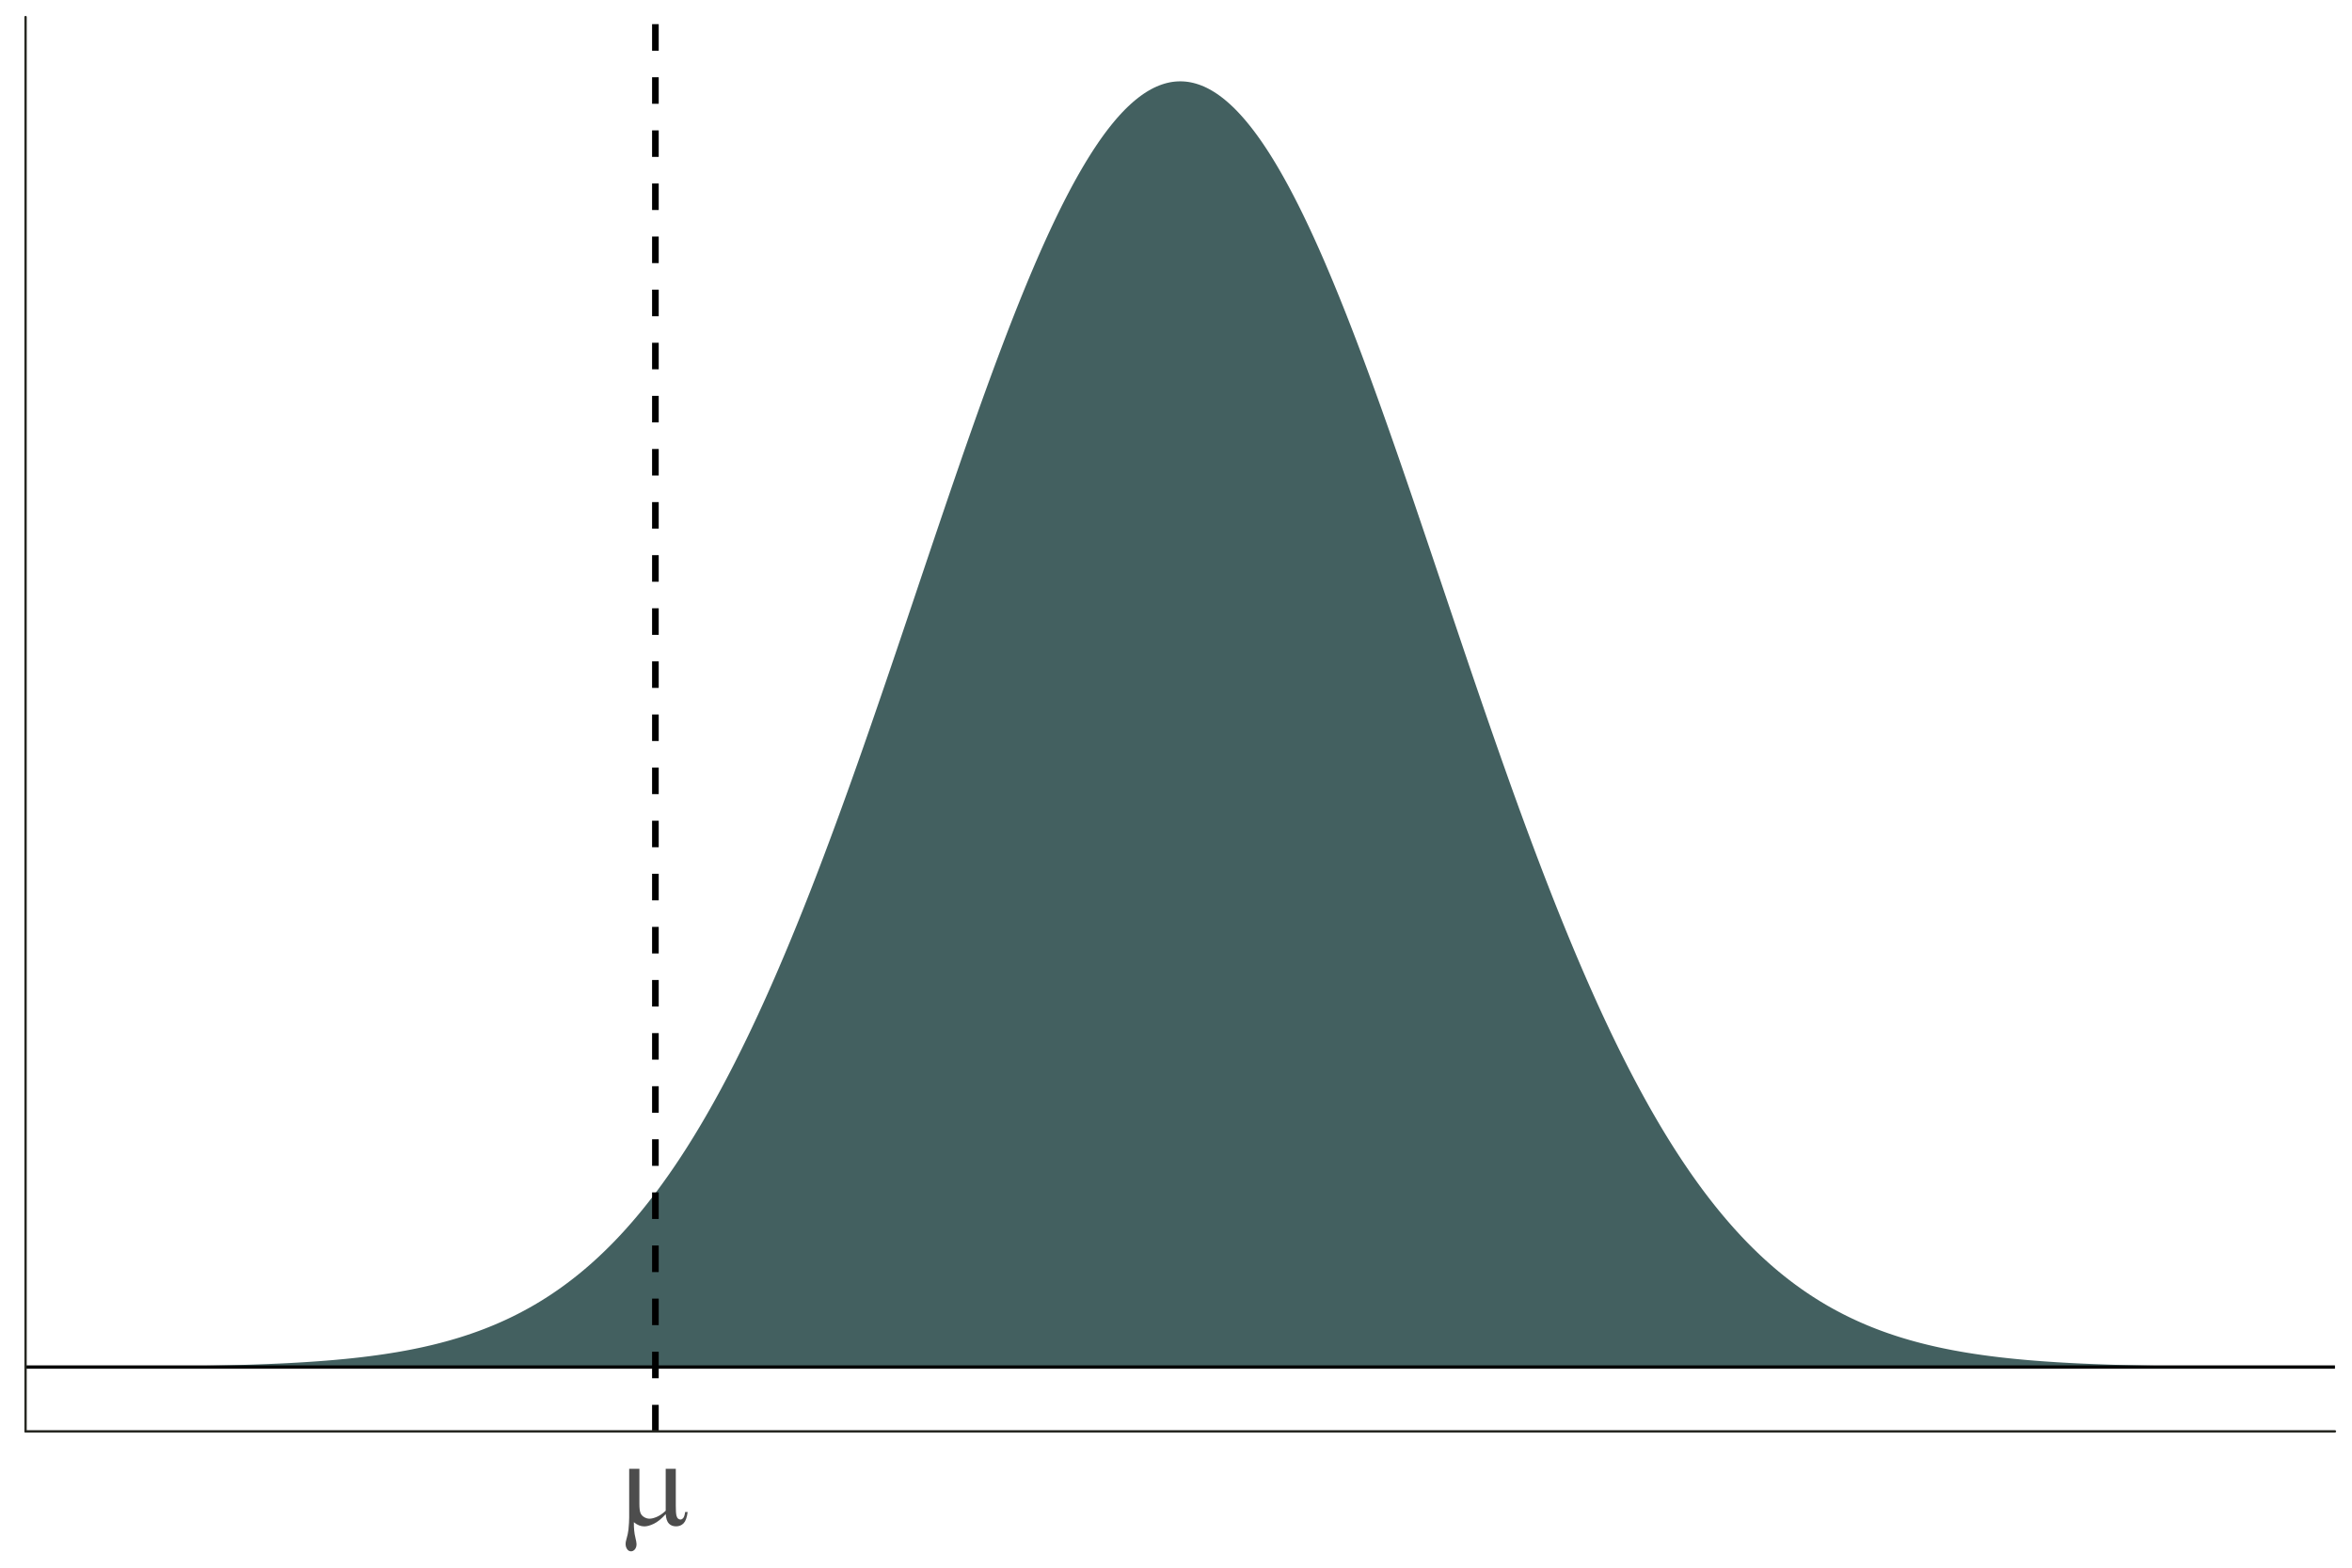
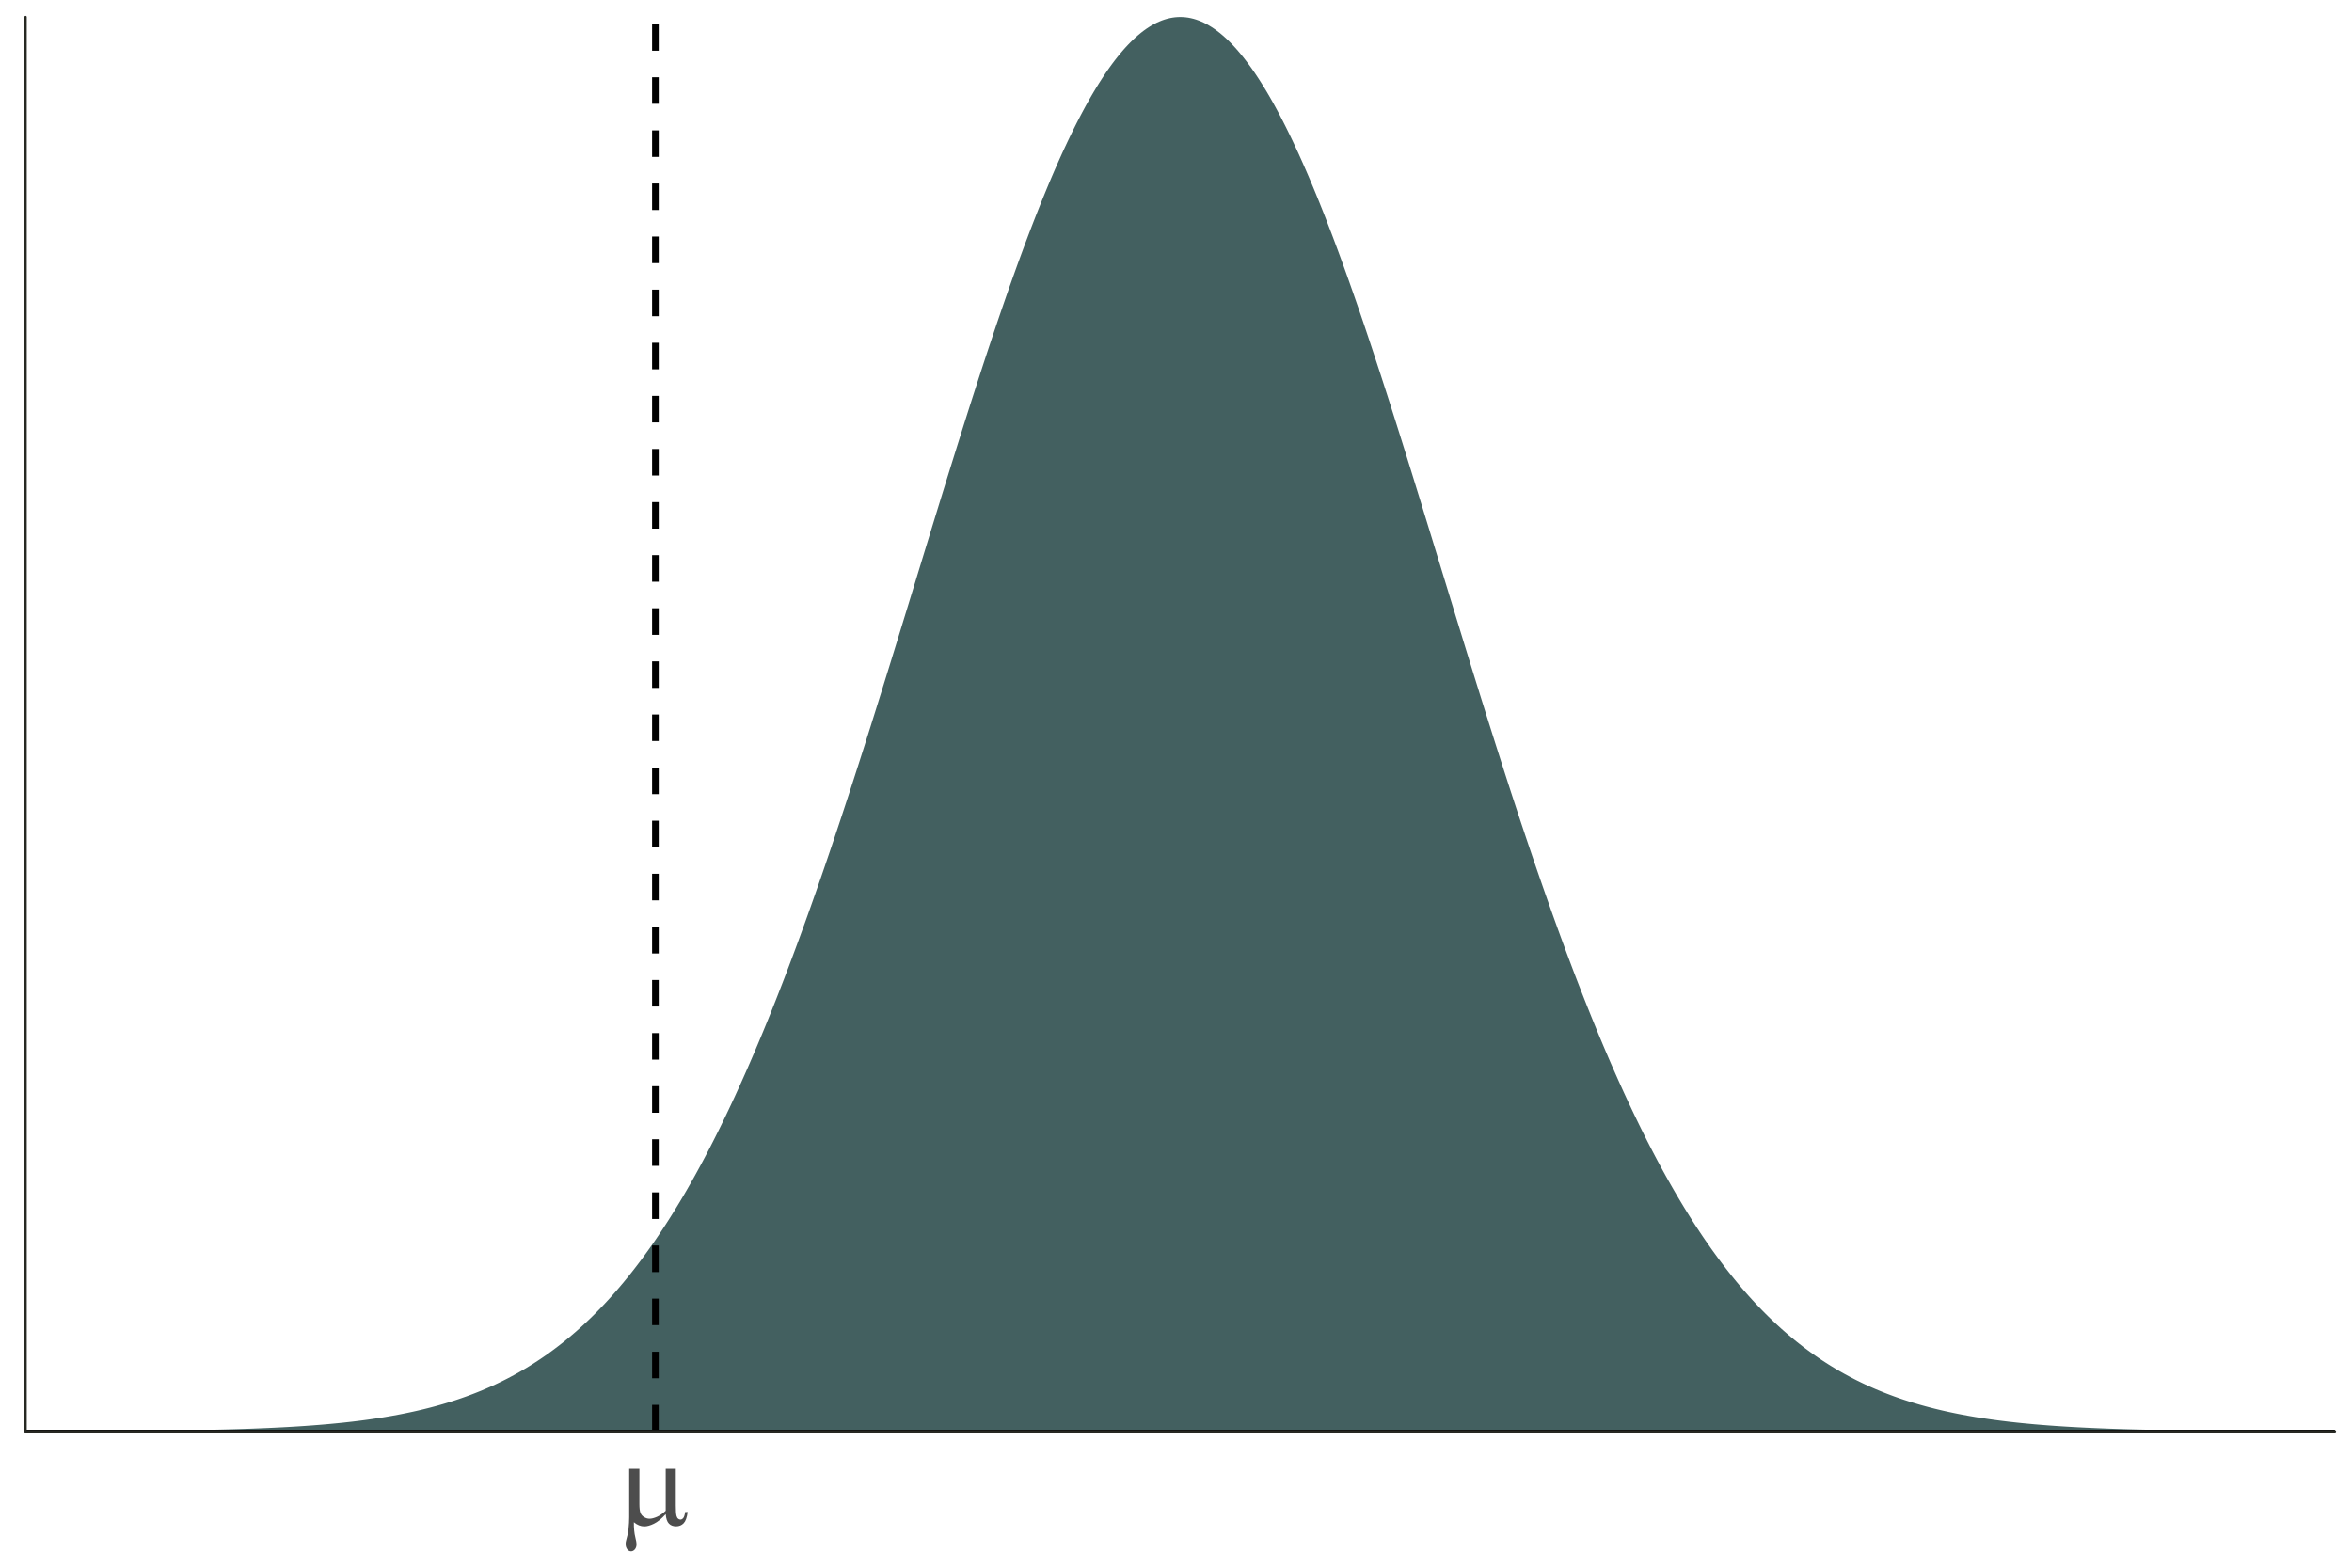
<svg xmlns="http://www.w3.org/2000/svg" xmlns:xlink="http://www.w3.org/1999/xlink" width="756pt" height="504pt" viewBox="0 0 756 504" version="1.1">
  <defs>
    <g>
      <symbol overflow="visible" id="glyph0-0">
        <path style="stroke:none;" d="M 2.012 0 L 2.012 -25 L 22.012 -25 L 22.012 0 Z M 2.637 -0.625 L 21.387 -0.625 L 21.387 -24.375 L 2.637 -24.375 Z M 2.637 -0.625 " />
      </symbol>
      <symbol overflow="visible" id="glyph0-1">
        <path style="stroke:none;" d="M 18.555 -17.891 L 18.555 -6.113 C 18.551 -4.547 18.621 -3.453 18.77 -2.832 C 18.883 -2.387 19.059 -2.07 19.297 -1.875 C 19.527 -1.68 19.777 -1.582 20.039 -1.582 C 20.363 -1.582 20.664 -1.742 20.945 -2.07 C 21.223 -2.391 21.43 -3.035 21.562 -4.004 L 22.363 -4.004 C 22.141 -2.254 21.711 -1.051 21.074 -0.391 C 20.434 0.273 19.625 0.602 18.652 0.605 C 17.684 0.602 16.918 0.312 16.348 -0.273 C 15.773 -0.855 15.426 -1.871 15.312 -3.32 C 13.98 -1.848 12.723 -0.82 11.531 -0.242 C 10.34 0.336 9.309 0.621 8.438 0.625 C 7.852 0.621 7.277 0.508 6.719 0.281 C 6.156 0.055 5.609 -0.277 5.078 -0.723 C 5.051 1.168 5.215 2.812 5.566 4.219 C 5.812 5.219 5.934 5.922 5.938 6.328 C 5.934 7.031 5.754 7.59 5.398 8.008 C 5.039 8.422 4.633 8.629 4.18 8.633 C 3.707 8.629 3.324 8.449 3.027 8.086 C 2.621 7.59 2.418 6.969 2.422 6.23 C 2.418 5.863 2.496 5.41 2.656 4.863 C 3.016 3.637 3.246 2.566 3.34 1.66 C 3.496 0.098 3.574 -1.227 3.574 -2.324 L 3.574 -17.891 L 6.855 -17.891 L 6.855 -6.621 C 6.855 -5.293 6.965 -4.336 7.188 -3.75 C 7.406 -3.164 7.805 -2.699 8.379 -2.363 C 8.949 -2.02 9.52 -1.852 10.098 -1.855 C 10.77 -1.852 11.57 -2.055 12.5 -2.461 C 13.422 -2.863 14.359 -3.512 15.312 -4.414 L 15.312 -17.891 Z M 18.555 -17.891 " />
      </symbol>
    </g>
    <clipPath id="clip1">
-       <path d="M 8.219 438 L 750.52 438 L 750.52 441 L 8.219 441 Z M 8.219 438 " />
+       <path d="M 41 5.48 L 717 5.48 L 717 460.172 L 41 460.172 Z M 41 5.48 " />
    </clipPath>
    <clipPath id="clip2">
+       <path d="M 8.219 459 L 750.52 459 L 750.52 460.172 L 8.219 460.172 Z M 8.219 459 " />
+     </clipPath>
+     <clipPath id="clip3">
      <path d="M 209 5.48 L 212 5.48 L 212 460.172 L 209 460.172 Z M 209 5.48 " />
    </clipPath>
  </defs>
  <g id="surface124">
    <rect x="0" y="0" width="756" height="504" style="fill:rgb(100%,100%,100%);fill-opacity:1;stroke:none;" />
-     <path style=" stroke:none;fill-rule:nonzero;fill:rgb(18.431%,30.98%,30.98%);fill-opacity:0.902;" d="M 41.961 439.363 L 42.805 439.359 L 43.648 439.352 L 44.492 439.348 L 45.336 439.34 L 46.18 439.336 L 47.02 439.328 L 52.926 439.273 L 53.77 439.262 L 54.613 439.254 L 55.457 439.242 L 56.301 439.234 L 60.52 439.176 L 61.359 439.164 L 62.203 439.152 L 63.047 439.137 L 63.891 439.125 L 68.953 439.031 L 74.016 438.914 L 74.859 438.891 L 75.699 438.871 L 76.543 438.848 L 77.387 438.82 L 79.074 438.773 L 81.605 438.691 L 85.824 438.535 L 87.512 438.465 L 88.355 438.426 L 89.199 438.391 L 90.043 438.352 L 90.883 438.312 L 93.414 438.184 L 95.945 438.043 L 97.633 437.941 L 100.164 437.777 L 101.852 437.66 L 103.539 437.535 L 104.383 437.469 L 105.223 437.402 L 106.91 437.262 L 107.754 437.188 L 110.285 436.953 L 111.129 436.871 L 112.816 436.699 L 113.66 436.609 L 115.348 436.422 L 116.191 436.324 L 117.035 436.223 L 118.723 436.012 L 119.562 435.902 L 121.25 435.676 L 122.938 435.434 L 123.781 435.309 L 124.625 435.18 L 125.469 435.047 L 127.156 434.773 L 128 434.629 L 128.844 434.48 L 130.531 434.176 L 131.375 434.016 L 132.219 433.852 L 133.062 433.684 L 133.902 433.512 L 134.746 433.336 L 135.59 433.156 L 136.434 432.969 L 137.277 432.777 L 138.121 432.582 L 138.965 432.383 L 139.809 432.176 L 140.652 431.965 L 141.496 431.75 L 142.34 431.527 L 143.184 431.301 L 144.027 431.07 L 144.871 430.832 L 145.715 430.586 L 146.559 430.336 L 147.402 430.082 L 148.246 429.82 L 149.086 429.551 L 149.93 429.277 L 151.617 428.707 L 152.461 428.41 L 153.305 428.109 L 154.148 427.801 L 154.992 427.484 L 155.836 427.16 L 156.68 426.828 L 157.523 426.492 L 158.367 426.145 L 159.211 425.793 L 160.055 425.43 L 160.898 425.059 L 161.742 424.68 L 162.586 424.293 L 163.426 423.898 L 164.27 423.496 L 165.113 423.082 L 165.957 422.66 L 166.801 422.23 L 167.645 421.789 L 168.488 421.34 L 169.332 420.883 L 170.176 420.414 L 171.02 419.938 L 171.863 419.449 L 172.707 418.949 L 173.551 418.441 L 174.395 417.922 L 175.238 417.391 L 176.082 416.852 L 176.926 416.301 L 177.766 415.738 L 178.609 415.164 L 179.453 414.578 L 180.297 413.98 L 181.141 413.375 L 181.984 412.754 L 182.828 412.121 L 183.672 411.477 L 184.516 410.82 L 185.359 410.152 L 186.203 409.473 L 187.047 408.777 L 187.891 408.07 L 188.734 407.352 L 189.578 406.617 L 190.422 405.871 L 191.266 405.109 L 192.109 404.336 L 192.949 403.547 L 193.793 402.746 L 194.637 401.93 L 195.48 401.102 L 196.324 400.258 L 197.168 399.398 L 198.012 398.523 L 198.855 397.637 L 199.699 396.73 L 200.543 395.812 L 201.387 394.879 L 202.23 393.93 L 203.074 392.965 L 203.918 391.984 L 204.762 390.988 L 205.605 389.977 L 206.449 388.949 L 207.289 387.902 L 208.133 386.844 L 208.977 385.766 L 209.82 384.672 L 210.664 383.562 L 211.508 382.434 L 212.352 381.289 L 213.195 380.129 L 214.039 378.949 L 214.883 377.754 L 215.727 376.543 L 216.57 375.312 L 217.414 374.066 L 218.258 372.801 L 219.102 371.516 L 219.945 370.215 L 220.789 368.898 L 221.629 367.562 L 222.473 366.207 L 223.316 364.836 L 224.16 363.445 L 225.004 362.035 L 225.848 360.609 L 226.691 359.164 L 227.535 357.699 L 228.379 356.219 L 229.223 354.719 L 230.066 353.199 L 230.91 351.664 L 231.754 350.109 L 232.598 348.535 L 233.441 346.941 L 234.285 345.332 L 235.129 343.703 L 235.973 342.055 L 236.812 340.391 L 237.656 338.707 L 238.5 337.004 L 239.344 335.281 L 240.188 333.543 L 241.031 331.785 L 241.875 330.012 L 242.719 328.215 L 243.562 326.406 L 244.406 324.574 L 245.25 322.727 L 246.094 320.863 L 246.938 318.977 L 247.781 317.078 L 248.625 315.16 L 249.469 313.223 L 250.312 311.27 L 251.152 309.297 L 251.996 307.312 L 252.84 305.305 L 253.684 303.285 L 254.527 301.246 L 255.371 299.191 L 256.215 297.121 L 257.059 295.035 L 257.902 292.934 L 258.746 290.812 L 259.59 288.68 L 260.434 286.531 L 261.277 284.367 L 262.121 282.188 L 262.965 279.992 L 263.809 277.785 L 264.652 275.562 L 265.492 273.324 L 266.336 271.074 L 267.18 268.812 L 268.023 266.535 L 268.867 264.246 L 269.711 261.941 L 270.555 259.629 L 271.398 257.301 L 272.242 254.965 L 273.086 252.617 L 273.93 250.254 L 274.773 247.883 L 275.617 245.504 L 276.461 243.113 L 277.305 240.711 L 278.148 238.301 L 278.992 235.883 L 279.836 233.457 L 280.676 231.02 L 281.52 228.578 L 282.363 226.125 L 283.207 223.668 L 284.051 221.207 L 285.738 216.262 L 286.582 213.781 L 288.27 208.805 L 289.113 206.312 L 289.957 203.816 L 290.801 201.316 L 293.332 193.805 L 294.176 191.297 L 295.016 188.789 L 295.859 186.281 L 296.703 183.777 L 297.547 181.27 L 298.391 178.766 L 300.078 173.766 L 300.922 171.27 L 301.766 168.777 L 302.609 166.289 L 303.453 163.805 L 304.297 161.324 L 305.141 158.852 L 305.984 156.387 L 306.828 153.926 L 307.672 151.477 L 308.516 149.031 L 309.355 146.594 L 310.199 144.168 L 311.043 141.75 L 311.887 139.344 L 312.73 136.949 L 313.574 134.566 L 314.418 132.191 L 315.262 129.832 L 316.105 127.484 L 316.949 125.152 L 317.793 122.832 L 318.637 120.531 L 319.48 118.242 L 320.324 115.969 L 321.168 113.711 L 322.012 111.473 L 322.855 109.25 L 323.695 107.047 L 324.539 104.863 L 325.383 102.695 L 326.227 100.551 L 327.07 98.426 L 327.914 96.32 L 328.758 94.238 L 329.602 92.18 L 330.445 90.141 L 331.289 88.125 L 332.133 86.137 L 332.977 84.168 L 333.82 82.227 L 334.664 80.309 L 335.508 78.418 L 336.352 76.555 L 337.195 74.719 L 338.039 72.906 L 338.879 71.125 L 339.723 69.371 L 340.566 67.645 L 341.41 65.949 L 342.254 64.285 L 343.098 62.648 L 343.941 61.043 L 344.785 59.469 L 345.629 57.926 L 346.473 56.418 L 347.316 54.941 L 348.16 53.496 L 349.004 52.082 L 349.848 50.707 L 350.691 49.363 L 351.535 48.051 L 352.379 46.777 L 353.219 45.539 L 354.062 44.336 L 354.906 43.168 L 355.75 42.039 L 356.594 40.941 L 357.438 39.887 L 358.281 38.863 L 359.125 37.883 L 359.969 36.938 L 360.812 36.031 L 361.656 35.16 L 362.5 34.332 L 363.344 33.543 L 364.188 32.789 L 365.031 32.078 L 365.875 31.406 L 366.719 30.77 L 367.559 30.18 L 368.402 29.625 L 369.246 29.113 L 370.09 28.641 L 370.934 28.207 L 371.777 27.816 L 372.621 27.469 L 373.465 27.16 L 374.309 26.891 L 375.152 26.664 L 375.996 26.477 L 376.84 26.332 L 377.684 26.23 L 378.527 26.168 L 379.371 26.148 L 380.215 26.168 L 381.059 26.23 L 381.902 26.332 L 382.742 26.477 L 383.586 26.664 L 384.43 26.891 L 385.273 27.16 L 386.117 27.469 L 386.961 27.816 L 387.805 28.207 L 388.648 28.641 L 389.492 29.113 L 390.336 29.625 L 391.18 30.18 L 392.023 30.77 L 392.867 31.406 L 393.711 32.078 L 394.555 32.789 L 395.398 33.543 L 396.242 34.332 L 397.082 35.16 L 397.926 36.031 L 398.77 36.938 L 399.613 37.883 L 400.457 38.863 L 401.301 39.887 L 402.145 40.941 L 402.988 42.039 L 403.832 43.168 L 404.676 44.336 L 405.52 45.539 L 406.363 46.777 L 407.207 48.051 L 408.051 49.363 L 408.895 50.707 L 409.738 52.082 L 410.582 53.496 L 411.422 54.941 L 412.266 56.418 L 413.109 57.926 L 413.953 59.469 L 414.797 61.043 L 415.641 62.648 L 416.484 64.285 L 417.328 65.949 L 418.172 67.645 L 419.016 69.371 L 419.859 71.125 L 420.703 72.906 L 421.547 74.719 L 422.391 76.555 L 423.234 78.418 L 424.078 80.309 L 424.922 82.227 L 425.766 84.168 L 426.605 86.137 L 427.449 88.125 L 428.293 90.141 L 429.137 92.18 L 429.98 94.238 L 430.824 96.32 L 431.668 98.426 L 432.512 100.551 L 433.355 102.695 L 434.199 104.863 L 435.043 107.047 L 435.887 109.25 L 436.73 111.473 L 437.574 113.711 L 438.418 115.969 L 439.262 118.242 L 440.105 120.531 L 440.945 122.832 L 441.789 125.152 L 442.633 127.484 L 443.477 129.832 L 444.32 132.191 L 445.164 134.566 L 446.008 136.949 L 446.852 139.344 L 447.695 141.75 L 448.539 144.168 L 449.383 146.594 L 450.227 149.031 L 451.07 151.477 L 451.914 153.926 L 452.758 156.387 L 453.602 158.852 L 454.445 161.324 L 455.285 163.805 L 456.129 166.289 L 456.973 168.777 L 457.816 171.27 L 458.66 173.766 L 460.348 178.766 L 461.191 181.27 L 462.035 183.777 L 462.879 186.281 L 465.41 193.805 L 467.941 201.316 L 468.785 203.816 L 469.629 206.312 L 470.469 208.805 L 472.156 213.781 L 473 216.262 L 474.688 221.207 L 475.531 223.668 L 476.375 226.125 L 477.219 228.578 L 478.062 231.02 L 478.906 233.457 L 479.75 235.883 L 480.594 238.301 L 481.438 240.711 L 482.281 243.113 L 483.125 245.504 L 483.969 247.883 L 484.809 250.254 L 485.652 252.617 L 486.496 254.965 L 487.34 257.301 L 488.184 259.629 L 489.027 261.941 L 489.871 264.246 L 490.715 266.535 L 491.559 268.812 L 492.402 271.074 L 493.246 273.324 L 494.09 275.562 L 494.934 277.785 L 495.777 279.992 L 496.621 282.188 L 497.465 284.367 L 498.309 286.531 L 499.148 288.68 L 499.992 290.812 L 500.836 292.934 L 501.68 295.035 L 502.523 297.121 L 503.367 299.191 L 504.211 301.246 L 505.055 303.285 L 505.898 305.305 L 506.742 307.312 L 507.586 309.297 L 508.43 311.27 L 509.273 313.223 L 510.117 315.16 L 510.961 317.078 L 511.805 318.977 L 512.648 320.863 L 513.488 322.727 L 514.332 324.574 L 515.176 326.406 L 516.02 328.215 L 516.863 330.012 L 517.707 331.785 L 518.551 333.543 L 519.395 335.281 L 520.238 337.004 L 521.082 338.707 L 521.926 340.391 L 522.77 342.055 L 523.613 343.703 L 524.457 345.332 L 525.301 346.941 L 526.145 348.535 L 526.988 350.109 L 527.832 351.664 L 528.672 353.199 L 529.516 354.719 L 530.359 356.219 L 531.203 357.699 L 532.047 359.164 L 532.891 360.609 L 533.734 362.035 L 534.578 363.445 L 535.422 364.836 L 536.266 366.207 L 537.109 367.562 L 537.953 368.898 L 538.797 370.215 L 539.641 371.516 L 540.484 372.801 L 541.328 374.066 L 542.172 375.312 L 543.012 376.543 L 543.855 377.754 L 544.699 378.949 L 545.543 380.129 L 546.387 381.289 L 547.23 382.434 L 548.074 383.562 L 548.918 384.672 L 549.762 385.766 L 550.605 386.844 L 551.449 387.902 L 552.293 388.949 L 553.137 389.977 L 553.98 390.988 L 554.824 391.984 L 555.668 392.965 L 556.512 393.93 L 557.352 394.879 L 558.195 395.812 L 559.039 396.73 L 559.883 397.637 L 560.727 398.523 L 561.57 399.398 L 562.414 400.258 L 563.258 401.102 L 564.102 401.93 L 564.945 402.746 L 565.789 403.547 L 566.633 404.336 L 567.477 405.109 L 568.32 405.871 L 569.164 406.617 L 570.008 407.352 L 570.852 408.07 L 571.695 408.777 L 572.535 409.473 L 573.379 410.152 L 574.223 410.82 L 575.066 411.477 L 575.91 412.121 L 576.754 412.754 L 577.598 413.375 L 578.441 413.98 L 579.285 414.578 L 580.129 415.164 L 580.973 415.738 L 581.816 416.301 L 582.66 416.852 L 583.504 417.391 L 584.348 417.922 L 585.191 418.441 L 586.035 418.949 L 586.875 419.449 L 587.719 419.938 L 588.562 420.414 L 589.406 420.883 L 590.25 421.34 L 591.094 421.789 L 591.938 422.23 L 592.781 422.66 L 593.625 423.082 L 594.469 423.496 L 595.312 423.898 L 596.156 424.293 L 597 424.68 L 597.844 425.059 L 598.688 425.43 L 599.531 425.793 L 600.375 426.145 L 601.215 426.492 L 602.059 426.828 L 602.902 427.16 L 603.746 427.484 L 604.59 427.801 L 605.434 428.109 L 606.277 428.41 L 607.121 428.707 L 608.809 429.277 L 609.652 429.551 L 610.496 429.82 L 611.34 430.082 L 612.184 430.336 L 613.027 430.586 L 613.871 430.832 L 614.715 431.07 L 615.559 431.301 L 616.398 431.527 L 617.242 431.75 L 618.086 431.965 L 618.93 432.176 L 619.773 432.383 L 620.617 432.582 L 621.461 432.777 L 622.305 432.969 L 623.148 433.156 L 623.992 433.336 L 624.836 433.512 L 625.68 433.684 L 626.523 433.852 L 627.367 434.016 L 628.211 434.176 L 629.898 434.48 L 630.738 434.629 L 631.582 434.773 L 633.27 435.047 L 634.113 435.18 L 634.957 435.309 L 635.801 435.434 L 637.488 435.676 L 639.176 435.902 L 640.02 436.012 L 641.707 436.223 L 642.551 436.324 L 643.395 436.422 L 644.238 436.516 L 645.078 436.609 L 645.922 436.699 L 647.609 436.871 L 648.453 436.953 L 650.984 437.188 L 651.828 437.262 L 653.516 437.402 L 655.203 437.535 L 656.891 437.66 L 658.578 437.777 L 659.422 437.832 L 660.262 437.887 L 661.105 437.941 L 662.793 438.043 L 665.324 438.184 L 667.855 438.312 L 669.543 438.391 L 670.387 438.426 L 671.23 438.465 L 672.918 438.535 L 673.762 438.566 L 674.602 438.598 L 677.133 438.691 L 679.664 438.773 L 681.352 438.82 L 682.195 438.848 L 683.039 438.871 L 683.883 438.891 L 684.727 438.914 L 688.102 438.992 L 688.941 439.012 L 689.785 439.031 L 694.848 439.125 L 695.691 439.137 L 696.535 439.152 L 702.441 439.234 L 703.281 439.242 L 704.125 439.254 L 704.969 439.262 L 705.812 439.273 L 712.562 439.336 L 713.406 439.34 L 714.25 439.348 L 715.094 439.352 L 715.938 439.359 L 716.781 439.363 L 716.781 439.504 L 41.961 439.504 Z M 41.961 439.363 " />
    <g clip-path="url(#clip1)" clip-rule="nonzero">
-       <path style="fill:none;stroke-width:1.067;stroke-linecap:butt;stroke-linejoin:round;stroke:rgb(0%,0%,0%);stroke-opacity:1;stroke-miterlimit:10;" d="M 8.219 439.504 L 750.52 439.504 " />
+       <path style=" stroke:none;fill-rule:nonzero;fill:rgb(18.431%,30.98%,30.98%);fill-opacity:0.902;" d="M 41.961 460.02 L 42.805 460.012 L 43.648 460.008 L 46.18 459.984 L 47.02 459.977 L 51.238 459.938 L 52.082 459.926 L 52.926 459.918 L 54.613 459.895 L 55.457 459.887 L 58.832 459.84 L 59.676 459.824 L 60.52 459.812 L 61.359 459.797 L 62.203 459.785 L 65.578 459.723 L 66.422 459.703 L 67.266 459.688 L 71.484 459.59 L 72.328 459.566 L 73.172 459.547 L 74.859 459.5 L 75.699 459.473 L 76.543 459.449 L 79.074 459.367 L 79.918 459.336 L 80.762 459.309 L 81.605 459.277 L 82.449 459.242 L 83.293 459.211 L 85.824 459.105 L 88.355 458.988 L 90.043 458.902 L 90.883 458.859 L 93.414 458.719 L 95.102 458.617 L 97.633 458.453 L 98.477 458.395 L 99.32 458.332 L 100.164 458.273 L 102.695 458.074 L 104.383 457.934 L 105.223 457.859 L 106.91 457.703 L 108.598 457.539 L 110.285 457.367 L 112.816 457.086 L 113.66 456.988 L 114.504 456.883 L 115.348 456.781 L 117.035 456.562 L 117.879 456.449 L 118.723 456.332 L 119.562 456.211 L 121.25 455.961 L 122.938 455.695 L 123.781 455.559 L 125.469 455.27 L 126.312 455.121 L 128 454.809 L 128.844 454.648 L 129.688 454.48 L 130.531 454.309 L 131.375 454.133 L 132.219 453.953 L 133.062 453.77 L 133.902 453.582 L 134.746 453.387 L 135.59 453.188 L 136.434 452.984 L 137.277 452.773 L 138.121 452.559 L 139.809 452.113 L 140.652 451.879 L 141.496 451.641 L 142.34 451.398 L 143.184 451.148 L 144.027 450.895 L 144.871 450.633 L 145.715 450.363 L 146.559 450.09 L 147.402 449.809 L 148.246 449.52 L 149.086 449.223 L 149.93 448.922 L 150.773 448.609 L 151.617 448.293 L 152.461 447.969 L 153.305 447.637 L 154.148 447.297 L 154.992 446.949 L 155.836 446.594 L 156.68 446.23 L 157.523 445.859 L 158.367 445.477 L 159.211 445.09 L 160.055 444.691 L 160.898 444.281 L 161.742 443.867 L 162.586 443.441 L 163.426 443.008 L 164.27 442.562 L 165.113 442.109 L 165.957 441.645 L 166.801 441.172 L 167.645 440.688 L 168.488 440.191 L 169.332 439.688 L 170.176 439.172 L 171.02 438.648 L 171.863 438.109 L 172.707 437.562 L 173.551 437.004 L 174.395 436.43 L 175.238 435.848 L 176.082 435.254 L 176.926 434.648 L 177.766 434.027 L 178.609 433.398 L 179.453 432.754 L 180.297 432.098 L 181.141 431.43 L 181.984 430.746 L 182.828 430.051 L 183.672 429.344 L 184.516 428.621 L 185.359 427.887 L 186.203 427.137 L 187.047 426.371 L 187.891 425.594 L 188.734 424.801 L 189.578 423.996 L 190.422 423.176 L 191.266 422.34 L 192.109 421.488 L 192.949 420.621 L 193.793 419.738 L 194.637 418.844 L 195.48 417.93 L 196.324 417 L 197.168 416.055 L 198.012 415.094 L 198.855 414.117 L 199.699 413.121 L 200.543 412.113 L 201.387 411.086 L 202.23 410.043 L 203.074 408.98 L 203.918 407.902 L 204.762 406.805 L 205.605 405.691 L 206.449 404.562 L 207.289 403.41 L 208.133 402.246 L 208.977 401.059 L 209.82 399.855 L 210.664 398.637 L 211.508 397.395 L 212.352 396.137 L 213.195 394.859 L 214.039 393.562 L 214.883 392.25 L 215.727 390.914 L 216.57 389.562 L 217.414 388.188 L 218.258 386.797 L 219.102 385.387 L 219.945 383.957 L 220.789 382.504 L 221.629 381.035 L 222.473 379.547 L 223.316 378.035 L 224.16 376.508 L 225.004 374.957 L 225.848 373.387 L 226.691 371.797 L 227.535 370.188 L 228.379 368.559 L 229.223 366.91 L 230.066 365.238 L 230.91 363.547 L 231.754 361.836 L 232.598 360.105 L 233.441 358.355 L 234.285 356.582 L 235.129 354.793 L 235.973 352.98 L 236.812 351.148 L 237.656 349.293 L 238.5 347.422 L 239.344 345.527 L 240.188 343.617 L 241.031 341.684 L 241.875 339.73 L 242.719 337.754 L 243.562 335.762 L 244.406 333.75 L 245.25 331.719 L 246.094 329.664 L 246.938 327.594 L 247.781 325.504 L 248.625 323.391 L 249.469 321.262 L 250.312 319.113 L 251.152 316.945 L 251.996 314.758 L 252.84 312.555 L 253.684 310.332 L 254.527 308.09 L 255.371 305.828 L 256.215 303.551 L 257.059 301.258 L 257.902 298.941 L 258.746 296.613 L 259.59 294.266 L 260.434 291.902 L 261.277 289.52 L 262.121 287.121 L 262.965 284.711 L 263.809 282.281 L 264.652 279.836 L 265.492 277.375 L 266.336 274.898 L 267.18 272.41 L 268.023 269.906 L 268.867 267.387 L 269.711 264.855 L 270.555 262.309 L 271.398 259.75 L 272.242 257.18 L 273.086 254.594 L 273.93 252 L 274.773 249.391 L 275.617 246.77 L 276.461 244.141 L 277.305 241.5 L 278.148 238.848 L 278.992 236.188 L 279.836 233.52 L 280.676 230.84 L 281.52 228.152 L 282.363 225.457 L 283.207 222.754 L 284.051 220.043 L 284.895 217.328 L 285.738 214.605 L 286.582 211.875 L 287.426 209.141 L 288.27 206.402 L 289.113 203.66 L 289.957 200.914 L 291.645 195.414 L 292.488 192.656 L 293.332 189.902 L 294.176 187.145 L 295.016 184.387 L 296.703 178.871 L 297.547 176.117 L 298.391 173.359 L 300.078 167.859 L 300.922 165.113 L 301.766 162.371 L 302.609 159.633 L 303.453 156.902 L 304.297 154.176 L 305.141 151.457 L 305.984 148.742 L 306.828 146.039 L 307.672 143.34 L 308.516 140.652 L 309.355 137.973 L 310.199 135.305 L 311.043 132.645 L 311.887 129.996 L 312.73 127.363 L 313.574 124.738 L 314.418 122.129 L 315.262 119.535 L 316.105 116.953 L 316.949 114.387 L 317.793 111.836 L 318.637 109.301 L 319.48 106.781 L 320.324 104.281 L 321.168 101.801 L 322.012 99.336 L 322.855 96.895 L 323.695 94.469 L 324.539 92.066 L 325.383 89.684 L 326.227 87.324 L 327.07 84.984 L 327.914 82.672 L 328.758 80.379 L 329.602 78.113 L 330.445 75.871 L 331.289 73.656 L 332.133 71.465 L 332.977 69.305 L 333.82 67.168 L 334.664 65.059 L 335.508 62.98 L 336.352 60.93 L 337.195 58.906 L 338.039 56.914 L 338.879 54.957 L 339.723 53.027 L 340.566 51.129 L 341.41 49.262 L 342.254 47.43 L 343.098 45.633 L 343.941 43.867 L 344.785 42.133 L 345.629 40.438 L 346.473 38.777 L 347.316 37.152 L 348.16 35.562 L 349.004 34.008 L 349.848 32.492 L 350.691 31.016 L 351.535 29.574 L 352.379 28.172 L 353.219 26.812 L 354.062 25.488 L 354.906 24.203 L 355.75 22.957 L 356.594 21.754 L 357.438 20.59 L 358.281 19.469 L 359.125 18.387 L 359.969 17.348 L 360.812 16.352 L 361.656 15.395 L 362.5 14.484 L 363.344 13.613 L 364.188 12.785 L 365.031 12.004 L 365.875 11.262 L 366.719 10.566 L 367.559 9.914 L 368.402 9.305 L 369.246 8.742 L 370.09 8.223 L 370.934 7.746 L 371.777 7.316 L 372.621 6.934 L 373.465 6.594 L 374.309 6.297 L 375.152 6.047 L 375.996 5.844 L 376.84 5.684 L 377.684 5.57 L 378.527 5.504 L 379.371 5.48 L 380.215 5.504 L 381.059 5.57 L 381.902 5.684 L 382.742 5.844 L 383.586 6.047 L 384.43 6.297 L 385.273 6.594 L 386.117 6.934 L 386.961 7.316 L 387.805 7.746 L 388.648 8.223 L 389.492 8.742 L 390.336 9.305 L 391.18 9.914 L 392.023 10.566 L 392.867 11.262 L 393.711 12.004 L 394.555 12.785 L 395.398 13.613 L 396.242 14.484 L 397.082 15.395 L 397.926 16.352 L 398.77 17.348 L 399.613 18.387 L 400.457 19.469 L 401.301 20.59 L 402.145 21.754 L 402.988 22.957 L 403.832 24.203 L 404.676 25.488 L 405.52 26.812 L 406.363 28.172 L 407.207 29.574 L 408.051 31.016 L 408.895 32.492 L 409.738 34.008 L 410.582 35.562 L 411.422 37.152 L 412.266 38.777 L 413.109 40.438 L 413.953 42.133 L 414.797 43.867 L 415.641 45.633 L 416.484 47.43 L 417.328 49.262 L 418.172 51.129 L 419.016 53.027 L 419.859 54.957 L 420.703 56.914 L 421.547 58.906 L 422.391 60.93 L 423.234 62.98 L 424.078 65.059 L 424.922 67.168 L 425.766 69.305 L 426.605 71.465 L 427.449 73.656 L 428.293 75.871 L 429.137 78.113 L 429.98 80.379 L 430.824 82.672 L 431.668 84.984 L 432.512 87.324 L 433.355 89.684 L 434.199 92.066 L 435.043 94.469 L 435.887 96.895 L 436.73 99.336 L 437.574 101.801 L 438.418 104.281 L 439.262 106.781 L 440.105 109.301 L 440.945 111.836 L 441.789 114.387 L 442.633 116.953 L 443.477 119.535 L 444.32 122.129 L 445.164 124.738 L 446.008 127.363 L 446.852 129.996 L 447.695 132.645 L 448.539 135.305 L 449.383 137.973 L 450.227 140.652 L 451.07 143.34 L 451.914 146.039 L 452.758 148.742 L 453.602 151.457 L 454.445 154.176 L 455.285 156.902 L 456.129 159.633 L 456.973 162.371 L 457.816 165.113 L 458.66 167.859 L 460.348 173.359 L 461.191 176.117 L 462.035 178.871 L 465.41 189.902 L 466.254 192.656 L 467.098 195.414 L 468.785 200.914 L 469.629 203.66 L 470.469 206.402 L 471.312 209.141 L 472.156 211.875 L 473 214.605 L 473.844 217.328 L 474.688 220.043 L 475.531 222.754 L 476.375 225.457 L 477.219 228.152 L 478.062 230.84 L 478.906 233.52 L 479.75 236.188 L 480.594 238.848 L 481.438 241.5 L 482.281 244.141 L 483.125 246.77 L 483.969 249.391 L 484.809 252 L 485.652 254.594 L 486.496 257.18 L 487.34 259.75 L 488.184 262.309 L 489.027 264.855 L 489.871 267.387 L 490.715 269.906 L 491.559 272.41 L 492.402 274.898 L 493.246 277.375 L 494.09 279.836 L 494.934 282.281 L 495.777 284.711 L 496.621 287.121 L 497.465 289.52 L 498.309 291.902 L 499.148 294.266 L 499.992 296.613 L 500.836 298.941 L 501.68 301.258 L 502.523 303.551 L 503.367 305.828 L 504.211 308.09 L 505.055 310.332 L 505.898 312.555 L 506.742 314.758 L 507.586 316.945 L 508.43 319.113 L 509.273 321.262 L 510.117 323.391 L 510.961 325.504 L 511.805 327.594 L 512.648 329.664 L 513.488 331.719 L 514.332 333.75 L 515.176 335.762 L 516.02 337.754 L 516.863 339.73 L 517.707 341.684 L 518.551 343.617 L 519.395 345.527 L 520.238 347.422 L 521.082 349.293 L 521.926 351.148 L 522.77 352.98 L 523.613 354.793 L 524.457 356.582 L 525.301 358.355 L 526.145 360.105 L 526.988 361.836 L 527.832 363.547 L 528.672 365.238 L 529.516 366.91 L 530.359 368.559 L 531.203 370.188 L 532.047 371.797 L 532.891 373.387 L 533.734 374.957 L 534.578 376.508 L 535.422 378.035 L 536.266 379.547 L 537.109 381.035 L 537.953 382.504 L 538.797 383.957 L 539.641 385.387 L 540.484 386.797 L 541.328 388.188 L 542.172 389.562 L 543.012 390.914 L 543.855 392.25 L 544.699 393.562 L 545.543 394.859 L 546.387 396.137 L 547.23 397.395 L 548.074 398.637 L 548.918 399.855 L 549.762 401.059 L 550.605 402.246 L 551.449 403.41 L 552.293 404.562 L 553.137 405.691 L 553.98 406.805 L 554.824 407.902 L 555.668 408.98 L 556.512 410.043 L 557.352 411.086 L 558.195 412.113 L 559.039 413.121 L 559.883 414.117 L 560.727 415.094 L 561.57 416.055 L 562.414 417 L 563.258 417.93 L 564.102 418.844 L 564.945 419.738 L 565.789 420.621 L 566.633 421.488 L 567.477 422.34 L 568.32 423.176 L 569.164 423.996 L 570.008 424.801 L 570.852 425.594 L 571.695 426.371 L 572.535 427.137 L 573.379 427.887 L 574.223 428.621 L 575.066 429.344 L 575.91 430.051 L 576.754 430.746 L 577.598 431.43 L 578.441 432.098 L 579.285 432.754 L 580.129 433.398 L 580.973 434.027 L 581.816 434.648 L 582.66 435.254 L 583.504 435.848 L 584.348 436.43 L 585.191 437.004 L 586.035 437.562 L 586.875 438.109 L 587.719 438.648 L 588.562 439.172 L 589.406 439.688 L 590.25 440.191 L 591.094 440.688 L 591.938 441.172 L 592.781 441.645 L 593.625 442.109 L 594.469 442.562 L 595.312 443.008 L 596.156 443.441 L 597 443.867 L 597.844 444.281 L 598.688 444.691 L 599.531 445.09 L 600.375 445.477 L 601.215 445.859 L 602.059 446.23 L 602.902 446.594 L 603.746 446.949 L 604.59 447.297 L 605.434 447.637 L 606.277 447.969 L 607.121 448.293 L 607.965 448.609 L 608.809 448.922 L 609.652 449.223 L 610.496 449.52 L 611.34 449.809 L 612.184 450.09 L 613.027 450.363 L 613.871 450.633 L 614.715 450.895 L 615.559 451.148 L 616.398 451.398 L 617.242 451.641 L 618.086 451.879 L 618.93 452.113 L 620.617 452.559 L 621.461 452.773 L 622.305 452.984 L 623.148 453.188 L 623.992 453.387 L 624.836 453.582 L 625.68 453.77 L 626.523 453.953 L 627.367 454.133 L 628.211 454.309 L 629.055 454.48 L 629.898 454.648 L 630.738 454.809 L 632.426 455.121 L 633.27 455.27 L 634.957 455.559 L 635.801 455.695 L 637.488 455.961 L 639.176 456.211 L 640.02 456.332 L 640.863 456.449 L 641.707 456.562 L 643.395 456.781 L 644.238 456.883 L 645.078 456.988 L 645.922 457.086 L 648.453 457.367 L 650.141 457.539 L 651.828 457.703 L 653.516 457.859 L 654.359 457.934 L 656.047 458.074 L 658.578 458.273 L 659.422 458.332 L 660.262 458.395 L 661.105 458.453 L 663.637 458.617 L 665.324 458.719 L 667.855 458.859 L 670.387 458.988 L 672.918 459.105 L 673.762 459.141 L 674.602 459.176 L 675.445 459.211 L 676.289 459.242 L 677.133 459.277 L 677.977 459.309 L 678.82 459.336 L 679.664 459.367 L 682.195 459.449 L 683.039 459.473 L 683.883 459.5 L 685.57 459.547 L 686.414 459.566 L 687.258 459.59 L 688.102 459.609 L 688.941 459.629 L 691.473 459.688 L 692.316 459.703 L 693.16 459.723 L 696.535 459.785 L 697.379 459.797 L 698.223 459.812 L 699.066 459.824 L 699.91 459.84 L 702.441 459.875 L 703.281 459.887 L 704.125 459.895 L 705.812 459.918 L 706.656 459.926 L 707.5 459.938 L 715.094 460.008 L 715.938 460.012 L 716.781 460.02 L 716.781 460.172 L 41.961 460.172 Z M 41.961 460.02 " />
    </g>
    <g clip-path="url(#clip2)" clip-rule="nonzero">
+       <path style="fill:none;stroke-width:1.067;stroke-linecap:butt;stroke-linejoin:round;stroke:rgb(0%,0%,0%);stroke-opacity:1;stroke-miterlimit:10;" d="M 8.219 460.172 L 750.52 460.172 " />
+     </g>
+     <g clip-path="url(#clip3)" clip-rule="nonzero">
      <path style="fill:none;stroke-width:2.134;stroke-linecap:butt;stroke-linejoin:round;stroke:rgb(0%,0%,0%);stroke-opacity:1;stroke-dasharray:8.536,8.536;stroke-miterlimit:10;" d="M 210.664 460.172 L 210.664 5.48 " />
    </g>
    <path style="fill:none;stroke-width:0.75;stroke-linecap:round;stroke-linejoin:round;stroke:rgb(15.294%,15.686%,13.333%);stroke-opacity:1;stroke-miterlimit:10;" d="M 8.219 460.172 L 8.219 5.48 " />
    <path style="fill:none;stroke-width:0.75;stroke-linecap:round;stroke-linejoin:round;stroke:rgb(15.294%,15.686%,13.333%);stroke-opacity:1;stroke-miterlimit:10;" d="M 8.219 460.172 L 750.52 460.172 " />
    <g style="fill:rgb(30.196%,30.196%,30.196%);fill-opacity:1;">
      <use xlink:href="#glyph0-1" x="198.664" y="490.102" />
    </g>
  </g>
</svg>
